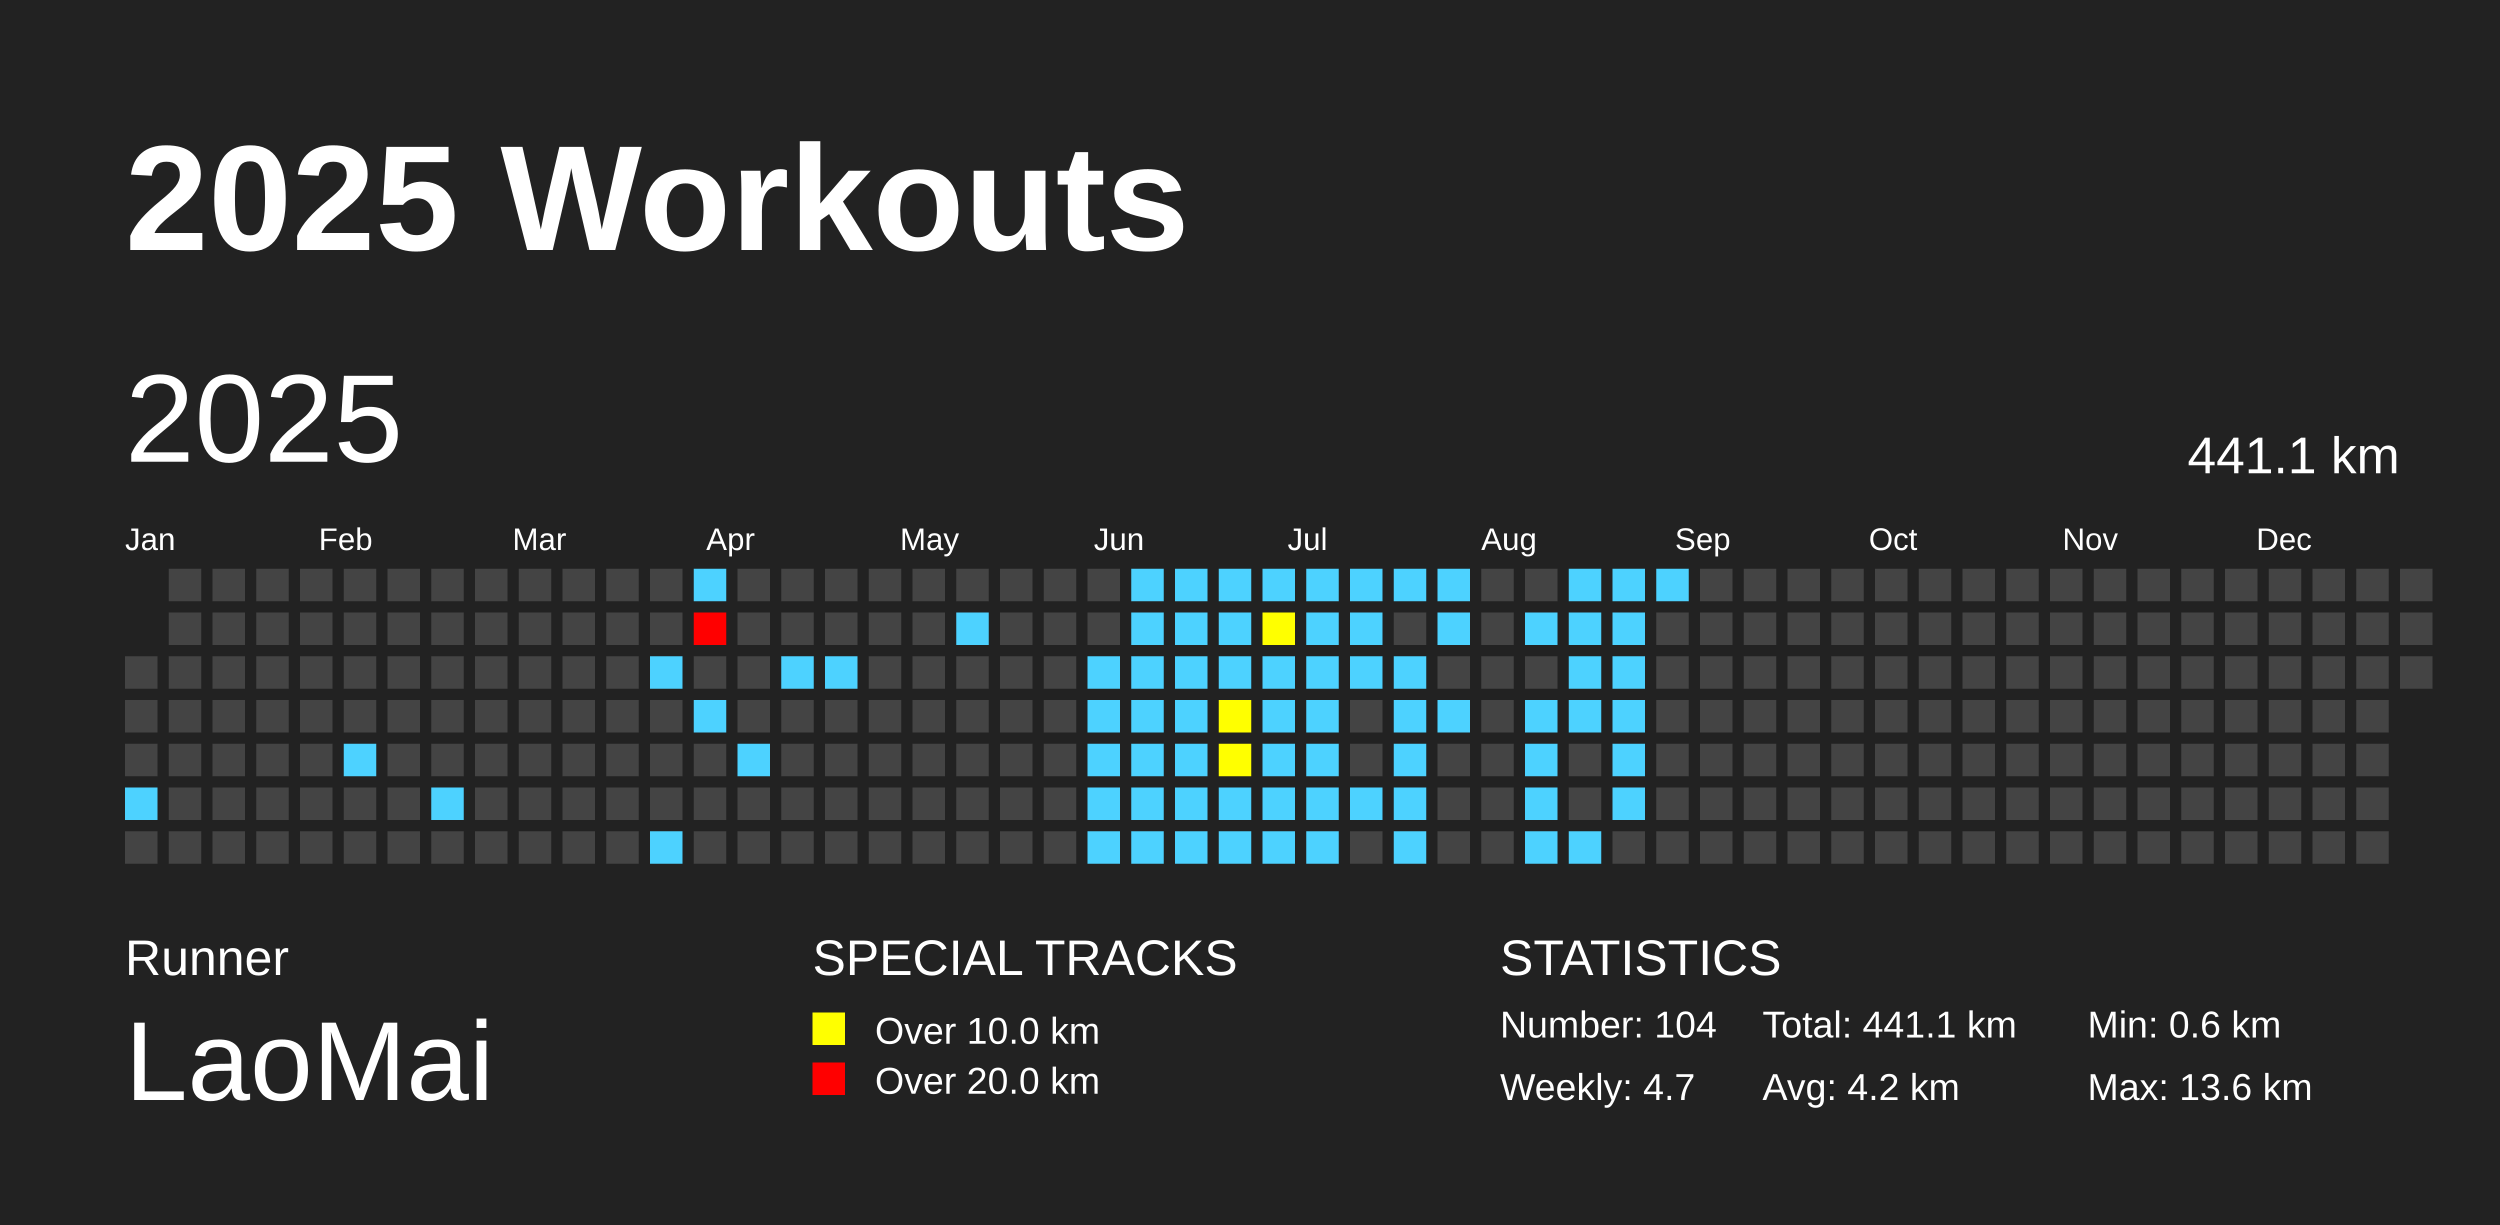
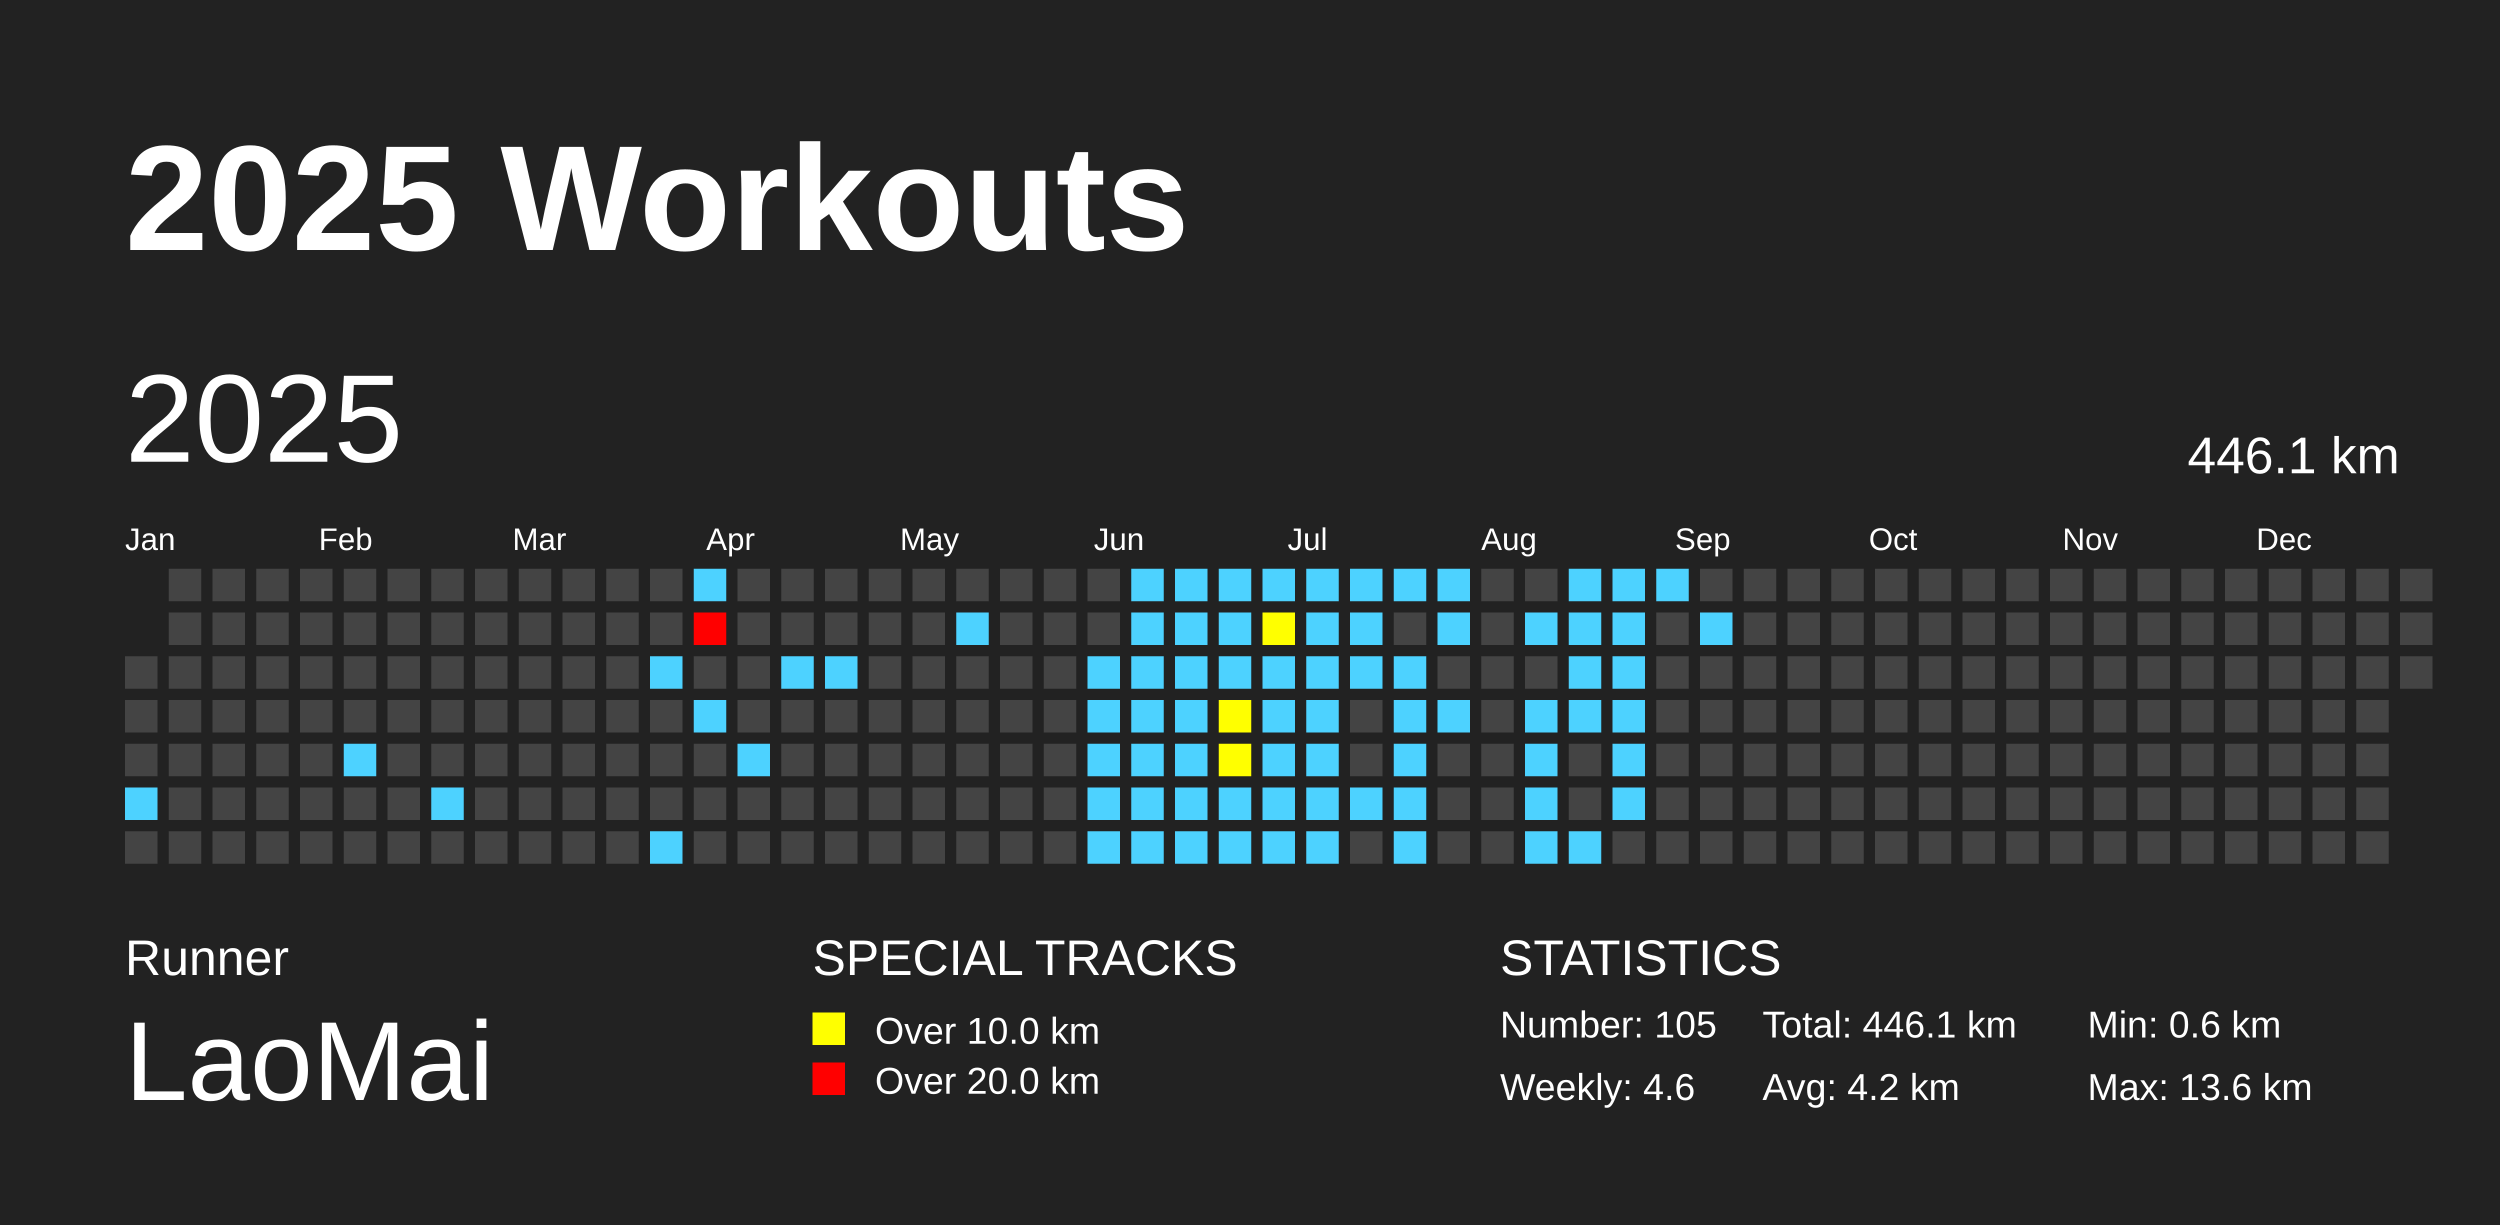
<svg xmlns="http://www.w3.org/2000/svg" baseProfile="full" height="98mm" version="1.1" viewBox="0,0,200,98" width="200mm">
  <defs />
  <rect fill="#222222" height="98" width="200" x="0" y="0" />
  <text fill="#FFFFFF" style="font-size:12px; font-family:Arial; font-weight:bold;" x="10" y="20">2025 Workouts</text>
  <text fill="#FFFFFF" style="font-size:4px; font-family:Arial" x="10" y="78">Runner</text>
  <text fill="#FFFFFF" style="font-size:9px; font-family:Arial" x="10" y="88">LaoMai</text>
  <text fill="#FFFFFF" style="font-size:4px; font-family:Arial" x="65" y="78">SPECIAL TRACKS</text>
  <rect fill="yellow" height="2.6" width="2.6" x="65" y="81" />
  <text fill="#FFFFFF" style="font-size:3px; font-family:Arial" x="70" y="83.5">Over 10.0 km</text>
  <rect fill="red" height="2.6" width="2.6" x="65" y="85" />
  <text fill="#FFFFFF" style="font-size:3px; font-family:Arial" x="70" y="87.5">Over 20.0 km</text>
  <text fill="#FFFFFF" style="font-size:4px; font-family:Arial" x="120" y="78">STATISTICS</text>
-   <text fill="#FFFFFF" style="font-size:3px; font-family:Arial" x="120" y="83">Number: 104</text>
-   <text fill="#FFFFFF" style="font-size:3px; font-family:Arial" x="120" y="88">Weekly: 4.7</text>
-   <text fill="#FFFFFF" style="font-size:3px; font-family:Arial" x="141" y="83">Total: 441.1 km</text>
+   <text fill="#FFFFFF" style="font-size:3px; font-family:Arial" x="120" y="83">Number: 105</text>
+   <text fill="#FFFFFF" style="font-size:3px; font-family:Arial" x="120" y="88">Weekly: 4.6</text>
+   <text fill="#FFFFFF" style="font-size:3px; font-family:Arial" x="141" y="83">Total: 446.1 km</text>
  <text fill="#FFFFFF" style="font-size:3px; font-family:Arial" x="141" y="88">Avg: 4.2 km</text>
  <text fill="#FFFFFF" style="font-size:3px; font-family:Arial" x="167" y="83">Min: 0.6 km</text>
  <text fill="#FFFFFF" style="font-size:3px; font-family:Arial" x="167" y="88">Max: 13.6 km</text>
  <text dominant-baseline="hanging" fill="#FFFFFF" style="font-size:10.0px; font-family:Arial;" x="10" y="30">2025</text>
-   <text dominant-baseline="hanging" fill="#FFFFFF" style="font-size:4.125px; font-family:Arial;" x="175" y="35">441.1 km</text>
+   <text dominant-baseline="hanging" fill="#FFFFFF" style="font-size:4.125px; font-family:Arial;" x="175" y="35">446.1 km</text>
  <text fill="#FFFFFF" style="font-size:2.5px; font-family:Arial" x="10.0" y="44">Jan</text>
  <text fill="#FFFFFF" style="font-size:2.5px; font-family:Arial" x="25.5" y="44">Feb</text>
  <text fill="#FFFFFF" style="font-size:2.5px; font-family:Arial" x="41.0" y="44">Mar</text>
  <text fill="#FFFFFF" style="font-size:2.5px; font-family:Arial" x="56.5" y="44">Apr</text>
  <text fill="#FFFFFF" style="font-size:2.5px; font-family:Arial" x="72.0" y="44">May</text>
  <text fill="#FFFFFF" style="font-size:2.5px; font-family:Arial" x="87.5" y="44">Jun</text>
  <text fill="#FFFFFF" style="font-size:2.5px; font-family:Arial" x="103.0" y="44">Jul</text>
  <text fill="#FFFFFF" style="font-size:2.5px; font-family:Arial" x="118.5" y="44">Aug</text>
  <text fill="#FFFFFF" style="font-size:2.5px; font-family:Arial" x="134.0" y="44">Sep</text>
  <text fill="#FFFFFF" style="font-size:2.5px; font-family:Arial" x="149.5" y="44">Oct</text>
  <text fill="#FFFFFF" style="font-size:2.5px; font-family:Arial" x="165.0" y="44">Nov</text>
  <text fill="#FFFFFF" style="font-size:2.5px; font-family:Arial" x="180.5" y="44">Dec</text>
  <rect fill="#444444" height="2.6" width="2.6" x="10.0" y="52.5" />
  <rect fill="#444444" height="2.6" width="2.6" x="10.0" y="56.0" />
  <rect fill="#444444" height="2.6" width="2.6" x="10.0" y="59.5" />
  <rect fill="#4DD2FF" height="2.6" width="2.6" x="10.0" y="63.0" />
  <rect fill="#444444" height="2.6" width="2.6" x="10.0" y="66.5" />
  <rect fill="#444444" height="2.6" width="2.6" x="13.5" y="45.5" />
  <rect fill="#444444" height="2.6" width="2.6" x="13.5" y="49.0" />
  <rect fill="#444444" height="2.6" width="2.6" x="13.5" y="52.5" />
  <rect fill="#444444" height="2.6" width="2.6" x="13.5" y="56.0" />
  <rect fill="#444444" height="2.6" width="2.6" x="13.5" y="59.5" />
  <rect fill="#444444" height="2.6" width="2.6" x="13.5" y="63.0" />
  <rect fill="#444444" height="2.6" width="2.6" x="13.5" y="66.5" />
  <rect fill="#444444" height="2.6" width="2.6" x="17.0" y="45.5" />
  <rect fill="#444444" height="2.6" width="2.6" x="17.0" y="49.0" />
  <rect fill="#444444" height="2.6" width="2.6" x="17.0" y="52.5" />
  <rect fill="#444444" height="2.6" width="2.6" x="17.0" y="56.0" />
  <rect fill="#444444" height="2.6" width="2.6" x="17.0" y="59.5" />
  <rect fill="#444444" height="2.6" width="2.6" x="17.0" y="63.0" />
  <rect fill="#444444" height="2.6" width="2.6" x="17.0" y="66.5" />
  <rect fill="#444444" height="2.6" width="2.6" x="20.5" y="45.5" />
  <rect fill="#444444" height="2.6" width="2.6" x="20.5" y="49.0" />
  <rect fill="#444444" height="2.6" width="2.6" x="20.5" y="52.5" />
  <rect fill="#444444" height="2.6" width="2.6" x="20.5" y="56.0" />
  <rect fill="#444444" height="2.6" width="2.6" x="20.5" y="59.5" />
  <rect fill="#444444" height="2.6" width="2.6" x="20.5" y="63.0" />
  <rect fill="#444444" height="2.6" width="2.6" x="20.5" y="66.5" />
  <rect fill="#444444" height="2.6" width="2.6" x="24.0" y="45.5" />
  <rect fill="#444444" height="2.6" width="2.6" x="24.0" y="49.0" />
  <rect fill="#444444" height="2.6" width="2.6" x="24.0" y="52.5" />
  <rect fill="#444444" height="2.6" width="2.6" x="24.0" y="56.0" />
  <rect fill="#444444" height="2.6" width="2.6" x="24.0" y="59.5" />
  <rect fill="#444444" height="2.6" width="2.6" x="24.0" y="63.0" />
  <rect fill="#444444" height="2.6" width="2.6" x="24.0" y="66.5" />
  <rect fill="#444444" height="2.6" width="2.6" x="27.5" y="45.5" />
  <rect fill="#444444" height="2.6" width="2.6" x="27.5" y="49.0" />
  <rect fill="#444444" height="2.6" width="2.6" x="27.5" y="52.5" />
  <rect fill="#444444" height="2.6" width="2.6" x="27.5" y="56.0" />
  <rect fill="#4DD2FF" height="2.6" width="2.6" x="27.5" y="59.5" />
  <rect fill="#444444" height="2.6" width="2.6" x="27.5" y="63.0" />
  <rect fill="#444444" height="2.6" width="2.6" x="27.5" y="66.5" />
  <rect fill="#444444" height="2.6" width="2.6" x="31.0" y="45.5" />
  <rect fill="#444444" height="2.6" width="2.6" x="31.0" y="49.0" />
  <rect fill="#444444" height="2.6" width="2.6" x="31.0" y="52.5" />
  <rect fill="#444444" height="2.6" width="2.6" x="31.0" y="56.0" />
  <rect fill="#444444" height="2.6" width="2.6" x="31.0" y="59.5" />
  <rect fill="#444444" height="2.6" width="2.6" x="31.0" y="63.0" />
  <rect fill="#444444" height="2.6" width="2.6" x="31.0" y="66.5" />
  <rect fill="#444444" height="2.6" width="2.6" x="34.5" y="45.5" />
  <rect fill="#444444" height="2.6" width="2.6" x="34.5" y="49.0" />
  <rect fill="#444444" height="2.6" width="2.6" x="34.5" y="52.5" />
  <rect fill="#444444" height="2.6" width="2.6" x="34.5" y="56.0" />
  <rect fill="#444444" height="2.6" width="2.6" x="34.5" y="59.5" />
  <rect fill="#4DD2FF" height="2.6" width="2.6" x="34.5" y="63.0" />
  <rect fill="#444444" height="2.6" width="2.6" x="34.5" y="66.5" />
  <rect fill="#444444" height="2.6" width="2.6" x="38.0" y="45.5" />
  <rect fill="#444444" height="2.6" width="2.6" x="38.0" y="49.0" />
  <rect fill="#444444" height="2.6" width="2.6" x="38.0" y="52.5" />
  <rect fill="#444444" height="2.6" width="2.6" x="38.0" y="56.0" />
  <rect fill="#444444" height="2.6" width="2.6" x="38.0" y="59.5" />
  <rect fill="#444444" height="2.6" width="2.6" x="38.0" y="63.0" />
  <rect fill="#444444" height="2.6" width="2.6" x="38.0" y="66.5" />
  <rect fill="#444444" height="2.6" width="2.6" x="41.5" y="45.5" />
  <rect fill="#444444" height="2.6" width="2.6" x="41.5" y="49.0" />
  <rect fill="#444444" height="2.6" width="2.6" x="41.5" y="52.5" />
  <rect fill="#444444" height="2.6" width="2.6" x="41.5" y="56.0" />
  <rect fill="#444444" height="2.6" width="2.6" x="41.5" y="59.5" />
  <rect fill="#444444" height="2.6" width="2.6" x="41.5" y="63.0" />
  <rect fill="#444444" height="2.6" width="2.6" x="41.5" y="66.5" />
  <rect fill="#444444" height="2.6" width="2.6" x="45.0" y="45.5" />
  <rect fill="#444444" height="2.6" width="2.6" x="45.0" y="49.0" />
  <rect fill="#444444" height="2.6" width="2.6" x="45.0" y="52.5" />
  <rect fill="#444444" height="2.6" width="2.6" x="45.0" y="56.0" />
  <rect fill="#444444" height="2.6" width="2.6" x="45.0" y="59.5" />
  <rect fill="#444444" height="2.6" width="2.6" x="45.0" y="63.0" />
  <rect fill="#444444" height="2.6" width="2.6" x="45.0" y="66.5" />
  <rect fill="#444444" height="2.6" width="2.6" x="48.5" y="45.5" />
  <rect fill="#444444" height="2.6" width="2.6" x="48.5" y="49.0" />
  <rect fill="#444444" height="2.6" width="2.6" x="48.5" y="52.5" />
  <rect fill="#444444" height="2.6" width="2.6" x="48.5" y="56.0" />
  <rect fill="#444444" height="2.6" width="2.6" x="48.5" y="59.5" />
  <rect fill="#444444" height="2.6" width="2.6" x="48.5" y="63.0" />
  <rect fill="#444444" height="2.6" width="2.6" x="48.5" y="66.5" />
  <rect fill="#444444" height="2.6" width="2.6" x="52.0" y="45.5" />
  <rect fill="#444444" height="2.6" width="2.6" x="52.0" y="49.0" />
  <rect fill="#4DD2FF" height="2.6" width="2.6" x="52.0" y="52.5" />
  <rect fill="#444444" height="2.6" width="2.6" x="52.0" y="56.0" />
  <rect fill="#444444" height="2.6" width="2.6" x="52.0" y="59.5" />
  <rect fill="#444444" height="2.6" width="2.6" x="52.0" y="63.0" />
  <rect fill="#4DD2FF" height="2.6" width="2.6" x="52.0" y="66.5" />
  <rect fill="#4DD2FF" height="2.6" width="2.6" x="55.5" y="45.5" />
  <rect fill="red" height="2.6" width="2.6" x="55.5" y="49.0" />
  <rect fill="#444444" height="2.6" width="2.6" x="55.5" y="52.5" />
  <rect fill="#4DD2FF" height="2.6" width="2.6" x="55.5" y="56.0" />
  <rect fill="#444444" height="2.6" width="2.6" x="55.5" y="59.5" />
  <rect fill="#444444" height="2.6" width="2.6" x="55.5" y="63.0" />
  <rect fill="#444444" height="2.6" width="2.6" x="55.5" y="66.5" />
  <rect fill="#444444" height="2.6" width="2.6" x="59.0" y="45.5" />
  <rect fill="#444444" height="2.6" width="2.6" x="59.0" y="49.0" />
  <rect fill="#444444" height="2.6" width="2.6" x="59.0" y="52.5" />
  <rect fill="#444444" height="2.6" width="2.6" x="59.0" y="56.0" />
  <rect fill="#4DD2FF" height="2.6" width="2.6" x="59.0" y="59.5" />
  <rect fill="#444444" height="2.6" width="2.6" x="59.0" y="63.0" />
  <rect fill="#444444" height="2.6" width="2.6" x="59.0" y="66.5" />
  <rect fill="#444444" height="2.6" width="2.6" x="62.5" y="45.5" />
  <rect fill="#444444" height="2.6" width="2.6" x="62.5" y="49.0" />
  <rect fill="#4DD2FF" height="2.6" width="2.6" x="62.5" y="52.5" />
  <rect fill="#444444" height="2.6" width="2.6" x="62.5" y="56.0" />
  <rect fill="#444444" height="2.6" width="2.6" x="62.5" y="59.5" />
  <rect fill="#444444" height="2.6" width="2.6" x="62.5" y="63.0" />
  <rect fill="#444444" height="2.6" width="2.6" x="62.5" y="66.5" />
  <rect fill="#444444" height="2.6" width="2.6" x="66.0" y="45.5" />
  <rect fill="#444444" height="2.6" width="2.6" x="66.0" y="49.0" />
  <rect fill="#4DD2FF" height="2.6" width="2.6" x="66.0" y="52.5" />
  <rect fill="#444444" height="2.6" width="2.6" x="66.0" y="56.0" />
  <rect fill="#444444" height="2.6" width="2.6" x="66.0" y="59.5" />
  <rect fill="#444444" height="2.6" width="2.6" x="66.0" y="63.0" />
  <rect fill="#444444" height="2.6" width="2.6" x="66.0" y="66.5" />
  <rect fill="#444444" height="2.6" width="2.6" x="69.5" y="45.5" />
  <rect fill="#444444" height="2.6" width="2.6" x="69.5" y="49.0" />
  <rect fill="#444444" height="2.6" width="2.6" x="69.5" y="52.5" />
  <rect fill="#444444" height="2.6" width="2.6" x="69.5" y="56.0" />
  <rect fill="#444444" height="2.6" width="2.6" x="69.5" y="59.5" />
  <rect fill="#444444" height="2.6" width="2.6" x="69.5" y="63.0" />
  <rect fill="#444444" height="2.6" width="2.6" x="69.5" y="66.5" />
  <rect fill="#444444" height="2.6" width="2.6" x="73.0" y="45.5" />
  <rect fill="#444444" height="2.6" width="2.6" x="73.0" y="49.0" />
  <rect fill="#444444" height="2.6" width="2.6" x="73.0" y="52.5" />
  <rect fill="#444444" height="2.6" width="2.6" x="73.0" y="56.0" />
  <rect fill="#444444" height="2.6" width="2.6" x="73.0" y="59.5" />
  <rect fill="#444444" height="2.6" width="2.6" x="73.0" y="63.0" />
  <rect fill="#444444" height="2.6" width="2.6" x="73.0" y="66.5" />
  <rect fill="#444444" height="2.6" width="2.6" x="76.5" y="45.5" />
  <rect fill="#4DD2FF" height="2.6" width="2.6" x="76.5" y="49.0" />
  <rect fill="#444444" height="2.6" width="2.6" x="76.5" y="52.5" />
  <rect fill="#444444" height="2.6" width="2.6" x="76.5" y="56.0" />
  <rect fill="#444444" height="2.6" width="2.6" x="76.5" y="59.5" />
  <rect fill="#444444" height="2.6" width="2.6" x="76.5" y="63.0" />
  <rect fill="#444444" height="2.6" width="2.6" x="76.5" y="66.5" />
  <rect fill="#444444" height="2.6" width="2.6" x="80.0" y="45.5" />
  <rect fill="#444444" height="2.6" width="2.6" x="80.0" y="49.0" />
  <rect fill="#444444" height="2.6" width="2.6" x="80.0" y="52.5" />
  <rect fill="#444444" height="2.6" width="2.6" x="80.0" y="56.0" />
  <rect fill="#444444" height="2.6" width="2.6" x="80.0" y="59.5" />
  <rect fill="#444444" height="2.6" width="2.6" x="80.0" y="63.0" />
  <rect fill="#444444" height="2.6" width="2.6" x="80.0" y="66.5" />
  <rect fill="#444444" height="2.6" width="2.6" x="83.5" y="45.5" />
  <rect fill="#444444" height="2.6" width="2.6" x="83.5" y="49.0" />
  <rect fill="#444444" height="2.6" width="2.6" x="83.5" y="52.5" />
  <rect fill="#444444" height="2.6" width="2.6" x="83.5" y="56.0" />
  <rect fill="#444444" height="2.6" width="2.6" x="83.5" y="59.5" />
  <rect fill="#444444" height="2.6" width="2.6" x="83.5" y="63.0" />
  <rect fill="#444444" height="2.6" width="2.6" x="83.5" y="66.5" />
  <rect fill="#444444" height="2.6" width="2.6" x="87.0" y="45.5" />
  <rect fill="#444444" height="2.6" width="2.6" x="87.0" y="49.0" />
  <rect fill="#4DD2FF" height="2.6" width="2.6" x="87.0" y="52.5" />
  <rect fill="#4DD2FF" height="2.6" width="2.6" x="87.0" y="56.0" />
  <rect fill="#4DD2FF" height="2.6" width="2.6" x="87.0" y="59.5" />
  <rect fill="#4DD2FF" height="2.6" width="2.6" x="87.0" y="63.0" />
  <rect fill="#4DD2FF" height="2.6" width="2.6" x="87.0" y="66.5" />
  <rect fill="#4DD2FF" height="2.6" width="2.6" x="90.5" y="45.5" />
  <rect fill="#4DD2FF" height="2.6" width="2.6" x="90.5" y="49.0" />
  <rect fill="#4DD2FF" height="2.6" width="2.6" x="90.5" y="52.5" />
  <rect fill="#4DD2FF" height="2.6" width="2.6" x="90.5" y="56.0" />
  <rect fill="#4DD2FF" height="2.6" width="2.6" x="90.5" y="59.5" />
  <rect fill="#4DD2FF" height="2.6" width="2.6" x="90.5" y="63.0" />
  <rect fill="#4DD2FF" height="2.6" width="2.6" x="90.5" y="66.5" />
  <rect fill="#4DD2FF" height="2.6" width="2.6" x="94.0" y="45.5" />
  <rect fill="#4DD2FF" height="2.6" width="2.6" x="94.0" y="49.0" />
  <rect fill="#4DD2FF" height="2.6" width="2.6" x="94.0" y="52.5" />
  <rect fill="#4DD2FF" height="2.6" width="2.6" x="94.0" y="56.0" />
  <rect fill="#4DD2FF" height="2.6" width="2.6" x="94.0" y="59.5" />
  <rect fill="#4DD2FF" height="2.6" width="2.6" x="94.0" y="63.0" />
  <rect fill="#4DD2FF" height="2.6" width="2.6" x="94.0" y="66.5" />
  <rect fill="#4DD2FF" height="2.6" width="2.6" x="97.5" y="45.5" />
  <rect fill="#4DD2FF" height="2.6" width="2.6" x="97.5" y="49.0" />
  <rect fill="#4DD2FF" height="2.6" width="2.6" x="97.5" y="52.5" />
  <rect fill="yellow" height="2.6" width="2.6" x="97.5" y="56.0" />
  <rect fill="yellow" height="2.6" width="2.6" x="97.5" y="59.5" />
  <rect fill="#4DD2FF" height="2.6" width="2.6" x="97.5" y="63.0" />
  <rect fill="#4DD2FF" height="2.6" width="2.6" x="97.5" y="66.5" />
  <rect fill="#4DD2FF" height="2.6" width="2.6" x="101.0" y="45.5" />
  <rect fill="yellow" height="2.6" width="2.6" x="101.0" y="49.0" />
  <rect fill="#4DD2FF" height="2.6" width="2.6" x="101.0" y="52.5" />
  <rect fill="#4DD2FF" height="2.6" width="2.6" x="101.0" y="56.0" />
  <rect fill="#4DD2FF" height="2.6" width="2.6" x="101.0" y="59.5" />
  <rect fill="#4DD2FF" height="2.6" width="2.6" x="101.0" y="63.0" />
  <rect fill="#4DD2FF" height="2.6" width="2.6" x="101.0" y="66.5" />
  <rect fill="#4DD2FF" height="2.6" width="2.6" x="104.5" y="45.5" />
  <rect fill="#4DD2FF" height="2.6" width="2.6" x="104.5" y="49.0" />
  <rect fill="#4DD2FF" height="2.6" width="2.6" x="104.5" y="52.5" />
  <rect fill="#4DD2FF" height="2.6" width="2.6" x="104.5" y="56.0" />
  <rect fill="#4DD2FF" height="2.6" width="2.6" x="104.5" y="59.5" />
  <rect fill="#4DD2FF" height="2.6" width="2.6" x="104.5" y="63.0" />
  <rect fill="#4DD2FF" height="2.6" width="2.6" x="104.5" y="66.5" />
  <rect fill="#4DD2FF" height="2.6" width="2.6" x="108.0" y="45.5" />
  <rect fill="#4DD2FF" height="2.6" width="2.6" x="108.0" y="49.0" />
  <rect fill="#4DD2FF" height="2.6" width="2.6" x="108.0" y="52.5" />
  <rect fill="#444444" height="2.6" width="2.6" x="108.0" y="56.0" />
  <rect fill="#444444" height="2.6" width="2.6" x="108.0" y="59.5" />
  <rect fill="#4DD2FF" height="2.6" width="2.6" x="108.0" y="63.0" />
  <rect fill="#444444" height="2.6" width="2.6" x="108.0" y="66.5" />
  <rect fill="#4DD2FF" height="2.6" width="2.6" x="111.5" y="45.5" />
  <rect fill="#444444" height="2.6" width="2.6" x="111.5" y="49.0" />
  <rect fill="#4DD2FF" height="2.6" width="2.6" x="111.5" y="52.5" />
  <rect fill="#4DD2FF" height="2.6" width="2.6" x="111.5" y="56.0" />
  <rect fill="#4DD2FF" height="2.6" width="2.6" x="111.5" y="59.5" />
  <rect fill="#4DD2FF" height="2.6" width="2.6" x="111.5" y="63.0" />
  <rect fill="#4DD2FF" height="2.6" width="2.6" x="111.5" y="66.5" />
  <rect fill="#4DD2FF" height="2.6" width="2.6" x="115.0" y="45.5" />
  <rect fill="#4DD2FF" height="2.6" width="2.6" x="115.0" y="49.0" />
  <rect fill="#444444" height="2.6" width="2.6" x="115.0" y="52.5" />
  <rect fill="#4DD2FF" height="2.6" width="2.6" x="115.0" y="56.0" />
  <rect fill="#444444" height="2.6" width="2.6" x="115.0" y="59.5" />
  <rect fill="#444444" height="2.6" width="2.6" x="115.0" y="63.0" />
  <rect fill="#444444" height="2.6" width="2.6" x="115.0" y="66.5" />
  <rect fill="#444444" height="2.6" width="2.6" x="118.5" y="45.5" />
  <rect fill="#444444" height="2.6" width="2.6" x="118.5" y="49.0" />
  <rect fill="#444444" height="2.6" width="2.6" x="118.5" y="52.5" />
  <rect fill="#444444" height="2.6" width="2.6" x="118.5" y="56.0" />
  <rect fill="#444444" height="2.6" width="2.6" x="118.5" y="59.5" />
  <rect fill="#444444" height="2.6" width="2.6" x="118.5" y="63.0" />
  <rect fill="#444444" height="2.6" width="2.6" x="118.5" y="66.5" />
  <rect fill="#444444" height="2.6" width="2.6" x="122.0" y="45.5" />
  <rect fill="#4DD2FF" height="2.6" width="2.6" x="122.0" y="49.0" />
  <rect fill="#444444" height="2.6" width="2.6" x="122.0" y="52.5" />
  <rect fill="#4DD2FF" height="2.6" width="2.6" x="122.0" y="56.0" />
  <rect fill="#4DD2FF" height="2.6" width="2.6" x="122.0" y="59.5" />
  <rect fill="#4DD2FF" height="2.6" width="2.6" x="122.0" y="63.0" />
  <rect fill="#4DD2FF" height="2.6" width="2.6" x="122.0" y="66.5" />
  <rect fill="#4DD2FF" height="2.6" width="2.6" x="125.5" y="45.5" />
  <rect fill="#4DD2FF" height="2.6" width="2.6" x="125.5" y="49.0" />
  <rect fill="#4DD2FF" height="2.6" width="2.6" x="125.5" y="52.5" />
  <rect fill="#4DD2FF" height="2.6" width="2.6" x="125.5" y="56.0" />
  <rect fill="#444444" height="2.6" width="2.6" x="125.5" y="59.5" />
  <rect fill="#444444" height="2.6" width="2.6" x="125.5" y="63.0" />
  <rect fill="#4DD2FF" height="2.6" width="2.6" x="125.5" y="66.5" />
  <rect fill="#4DD2FF" height="2.6" width="2.6" x="129.0" y="45.5" />
  <rect fill="#4DD2FF" height="2.6" width="2.6" x="129.0" y="49.0" />
  <rect fill="#4DD2FF" height="2.6" width="2.6" x="129.0" y="52.5" />
  <rect fill="#4DD2FF" height="2.6" width="2.6" x="129.0" y="56.0" />
  <rect fill="#4DD2FF" height="2.6" width="2.6" x="129.0" y="59.5" />
  <rect fill="#4DD2FF" height="2.6" width="2.6" x="129.0" y="63.0" />
  <rect fill="#444444" height="2.6" width="2.6" x="129.0" y="66.5" />
  <rect fill="#4DD2FF" height="2.6" width="2.6" x="132.5" y="45.5" />
  <rect fill="#444444" height="2.6" width="2.6" x="132.5" y="49.0" />
  <rect fill="#444444" height="2.6" width="2.6" x="132.5" y="52.5" />
  <rect fill="#444444" height="2.6" width="2.6" x="132.5" y="56.0" />
  <rect fill="#444444" height="2.6" width="2.6" x="132.5" y="59.5" />
  <rect fill="#444444" height="2.6" width="2.6" x="132.5" y="63.0" />
  <rect fill="#444444" height="2.6" width="2.6" x="132.5" y="66.5" />
  <rect fill="#444444" height="2.6" width="2.6" x="136.0" y="45.5" />
-   <rect fill="#444444" height="2.6" width="2.6" x="136.0" y="49.0" />
+   <rect fill="#4DD2FF" height="2.6" width="2.6" x="136.0" y="49.0" />
  <rect fill="#444444" height="2.6" width="2.6" x="136.0" y="52.5" />
  <rect fill="#444444" height="2.6" width="2.6" x="136.0" y="56.0" />
  <rect fill="#444444" height="2.6" width="2.6" x="136.0" y="59.5" />
  <rect fill="#444444" height="2.6" width="2.6" x="136.0" y="63.0" />
  <rect fill="#444444" height="2.6" width="2.6" x="136.0" y="66.5" />
  <rect fill="#444444" height="2.6" width="2.6" x="139.5" y="45.5" />
  <rect fill="#444444" height="2.6" width="2.6" x="139.5" y="49.0" />
  <rect fill="#444444" height="2.6" width="2.6" x="139.5" y="52.5" />
  <rect fill="#444444" height="2.6" width="2.6" x="139.5" y="56.0" />
  <rect fill="#444444" height="2.6" width="2.6" x="139.5" y="59.5" />
  <rect fill="#444444" height="2.6" width="2.6" x="139.5" y="63.0" />
  <rect fill="#444444" height="2.6" width="2.6" x="139.5" y="66.5" />
  <rect fill="#444444" height="2.6" width="2.6" x="143.0" y="45.5" />
  <rect fill="#444444" height="2.6" width="2.6" x="143.0" y="49.0" />
  <rect fill="#444444" height="2.6" width="2.6" x="143.0" y="52.5" />
  <rect fill="#444444" height="2.6" width="2.6" x="143.0" y="56.0" />
  <rect fill="#444444" height="2.6" width="2.6" x="143.0" y="59.5" />
  <rect fill="#444444" height="2.6" width="2.6" x="143.0" y="63.0" />
  <rect fill="#444444" height="2.6" width="2.6" x="143.0" y="66.5" />
  <rect fill="#444444" height="2.6" width="2.6" x="146.5" y="45.5" />
  <rect fill="#444444" height="2.6" width="2.6" x="146.5" y="49.0" />
  <rect fill="#444444" height="2.6" width="2.6" x="146.5" y="52.5" />
  <rect fill="#444444" height="2.6" width="2.6" x="146.5" y="56.0" />
  <rect fill="#444444" height="2.6" width="2.6" x="146.5" y="59.5" />
  <rect fill="#444444" height="2.6" width="2.6" x="146.5" y="63.0" />
  <rect fill="#444444" height="2.6" width="2.6" x="146.5" y="66.5" />
  <rect fill="#444444" height="2.6" width="2.6" x="150.0" y="45.5" />
  <rect fill="#444444" height="2.6" width="2.6" x="150.0" y="49.0" />
  <rect fill="#444444" height="2.6" width="2.6" x="150.0" y="52.5" />
  <rect fill="#444444" height="2.6" width="2.6" x="150.0" y="56.0" />
  <rect fill="#444444" height="2.6" width="2.6" x="150.0" y="59.5" />
  <rect fill="#444444" height="2.6" width="2.6" x="150.0" y="63.0" />
  <rect fill="#444444" height="2.6" width="2.6" x="150.0" y="66.5" />
  <rect fill="#444444" height="2.6" width="2.6" x="153.5" y="45.5" />
  <rect fill="#444444" height="2.6" width="2.6" x="153.5" y="49.0" />
  <rect fill="#444444" height="2.6" width="2.6" x="153.5" y="52.5" />
  <rect fill="#444444" height="2.6" width="2.6" x="153.5" y="56.0" />
  <rect fill="#444444" height="2.6" width="2.6" x="153.5" y="59.5" />
  <rect fill="#444444" height="2.6" width="2.6" x="153.5" y="63.0" />
  <rect fill="#444444" height="2.6" width="2.6" x="153.5" y="66.5" />
  <rect fill="#444444" height="2.6" width="2.6" x="157.0" y="45.5" />
  <rect fill="#444444" height="2.6" width="2.6" x="157.0" y="49.0" />
  <rect fill="#444444" height="2.6" width="2.6" x="157.0" y="52.5" />
  <rect fill="#444444" height="2.6" width="2.6" x="157.0" y="56.0" />
  <rect fill="#444444" height="2.6" width="2.6" x="157.0" y="59.5" />
  <rect fill="#444444" height="2.6" width="2.6" x="157.0" y="63.0" />
  <rect fill="#444444" height="2.6" width="2.6" x="157.0" y="66.5" />
  <rect fill="#444444" height="2.6" width="2.6" x="160.5" y="45.5" />
  <rect fill="#444444" height="2.6" width="2.6" x="160.5" y="49.0" />
  <rect fill="#444444" height="2.6" width="2.6" x="160.5" y="52.5" />
  <rect fill="#444444" height="2.6" width="2.6" x="160.5" y="56.0" />
  <rect fill="#444444" height="2.6" width="2.6" x="160.5" y="59.5" />
  <rect fill="#444444" height="2.6" width="2.6" x="160.5" y="63.0" />
  <rect fill="#444444" height="2.6" width="2.6" x="160.5" y="66.5" />
  <rect fill="#444444" height="2.6" width="2.6" x="164.0" y="45.5" />
  <rect fill="#444444" height="2.6" width="2.6" x="164.0" y="49.0" />
  <rect fill="#444444" height="2.6" width="2.6" x="164.0" y="52.5" />
  <rect fill="#444444" height="2.6" width="2.6" x="164.0" y="56.0" />
  <rect fill="#444444" height="2.6" width="2.6" x="164.0" y="59.5" />
  <rect fill="#444444" height="2.6" width="2.6" x="164.0" y="63.0" />
  <rect fill="#444444" height="2.6" width="2.6" x="164.0" y="66.5" />
  <rect fill="#444444" height="2.6" width="2.6" x="167.5" y="45.5" />
  <rect fill="#444444" height="2.6" width="2.6" x="167.5" y="49.0" />
  <rect fill="#444444" height="2.6" width="2.6" x="167.5" y="52.5" />
  <rect fill="#444444" height="2.6" width="2.6" x="167.5" y="56.0" />
  <rect fill="#444444" height="2.6" width="2.6" x="167.5" y="59.5" />
  <rect fill="#444444" height="2.6" width="2.6" x="167.5" y="63.0" />
  <rect fill="#444444" height="2.6" width="2.6" x="167.5" y="66.5" />
  <rect fill="#444444" height="2.6" width="2.6" x="171.0" y="45.5" />
  <rect fill="#444444" height="2.6" width="2.6" x="171.0" y="49.0" />
  <rect fill="#444444" height="2.6" width="2.6" x="171.0" y="52.5" />
  <rect fill="#444444" height="2.6" width="2.6" x="171.0" y="56.0" />
  <rect fill="#444444" height="2.6" width="2.6" x="171.0" y="59.5" />
  <rect fill="#444444" height="2.6" width="2.6" x="171.0" y="63.0" />
  <rect fill="#444444" height="2.6" width="2.6" x="171.0" y="66.5" />
  <rect fill="#444444" height="2.6" width="2.6" x="174.5" y="45.5" />
  <rect fill="#444444" height="2.6" width="2.6" x="174.5" y="49.0" />
  <rect fill="#444444" height="2.6" width="2.6" x="174.5" y="52.5" />
  <rect fill="#444444" height="2.6" width="2.6" x="174.5" y="56.0" />
  <rect fill="#444444" height="2.6" width="2.6" x="174.5" y="59.5" />
  <rect fill="#444444" height="2.6" width="2.6" x="174.5" y="63.0" />
  <rect fill="#444444" height="2.6" width="2.6" x="174.5" y="66.5" />
  <rect fill="#444444" height="2.6" width="2.6" x="178.0" y="45.5" />
  <rect fill="#444444" height="2.6" width="2.6" x="178.0" y="49.0" />
  <rect fill="#444444" height="2.6" width="2.6" x="178.0" y="52.5" />
  <rect fill="#444444" height="2.6" width="2.6" x="178.0" y="56.0" />
  <rect fill="#444444" height="2.6" width="2.6" x="178.0" y="59.5" />
  <rect fill="#444444" height="2.6" width="2.6" x="178.0" y="63.0" />
  <rect fill="#444444" height="2.6" width="2.6" x="178.0" y="66.5" />
  <rect fill="#444444" height="2.6" width="2.6" x="181.5" y="45.5" />
  <rect fill="#444444" height="2.6" width="2.6" x="181.5" y="49.0" />
  <rect fill="#444444" height="2.6" width="2.6" x="181.5" y="52.5" />
  <rect fill="#444444" height="2.6" width="2.6" x="181.5" y="56.0" />
  <rect fill="#444444" height="2.6" width="2.6" x="181.5" y="59.5" />
  <rect fill="#444444" height="2.6" width="2.6" x="181.5" y="63.0" />
  <rect fill="#444444" height="2.6" width="2.6" x="181.5" y="66.5" />
  <rect fill="#444444" height="2.6" width="2.6" x="185.0" y="45.5" />
  <rect fill="#444444" height="2.6" width="2.6" x="185.0" y="49.0" />
  <rect fill="#444444" height="2.6" width="2.6" x="185.0" y="52.5" />
  <rect fill="#444444" height="2.6" width="2.6" x="185.0" y="56.0" />
  <rect fill="#444444" height="2.6" width="2.6" x="185.0" y="59.5" />
  <rect fill="#444444" height="2.6" width="2.6" x="185.0" y="63.0" />
  <rect fill="#444444" height="2.6" width="2.6" x="185.0" y="66.5" />
  <rect fill="#444444" height="2.6" width="2.6" x="188.5" y="45.5" />
  <rect fill="#444444" height="2.6" width="2.6" x="188.5" y="49.0" />
  <rect fill="#444444" height="2.6" width="2.6" x="188.5" y="52.5" />
  <rect fill="#444444" height="2.6" width="2.6" x="188.5" y="56.0" />
  <rect fill="#444444" height="2.6" width="2.6" x="188.5" y="59.5" />
  <rect fill="#444444" height="2.6" width="2.6" x="188.5" y="63.0" />
  <rect fill="#444444" height="2.6" width="2.6" x="188.5" y="66.5" />
  <rect fill="#444444" height="2.6" width="2.6" x="192.0" y="45.5" />
  <rect fill="#444444" height="2.6" width="2.6" x="192.0" y="49.0" />
  <rect fill="#444444" height="2.6" width="2.6" x="192.0" y="52.5" />
</svg>
